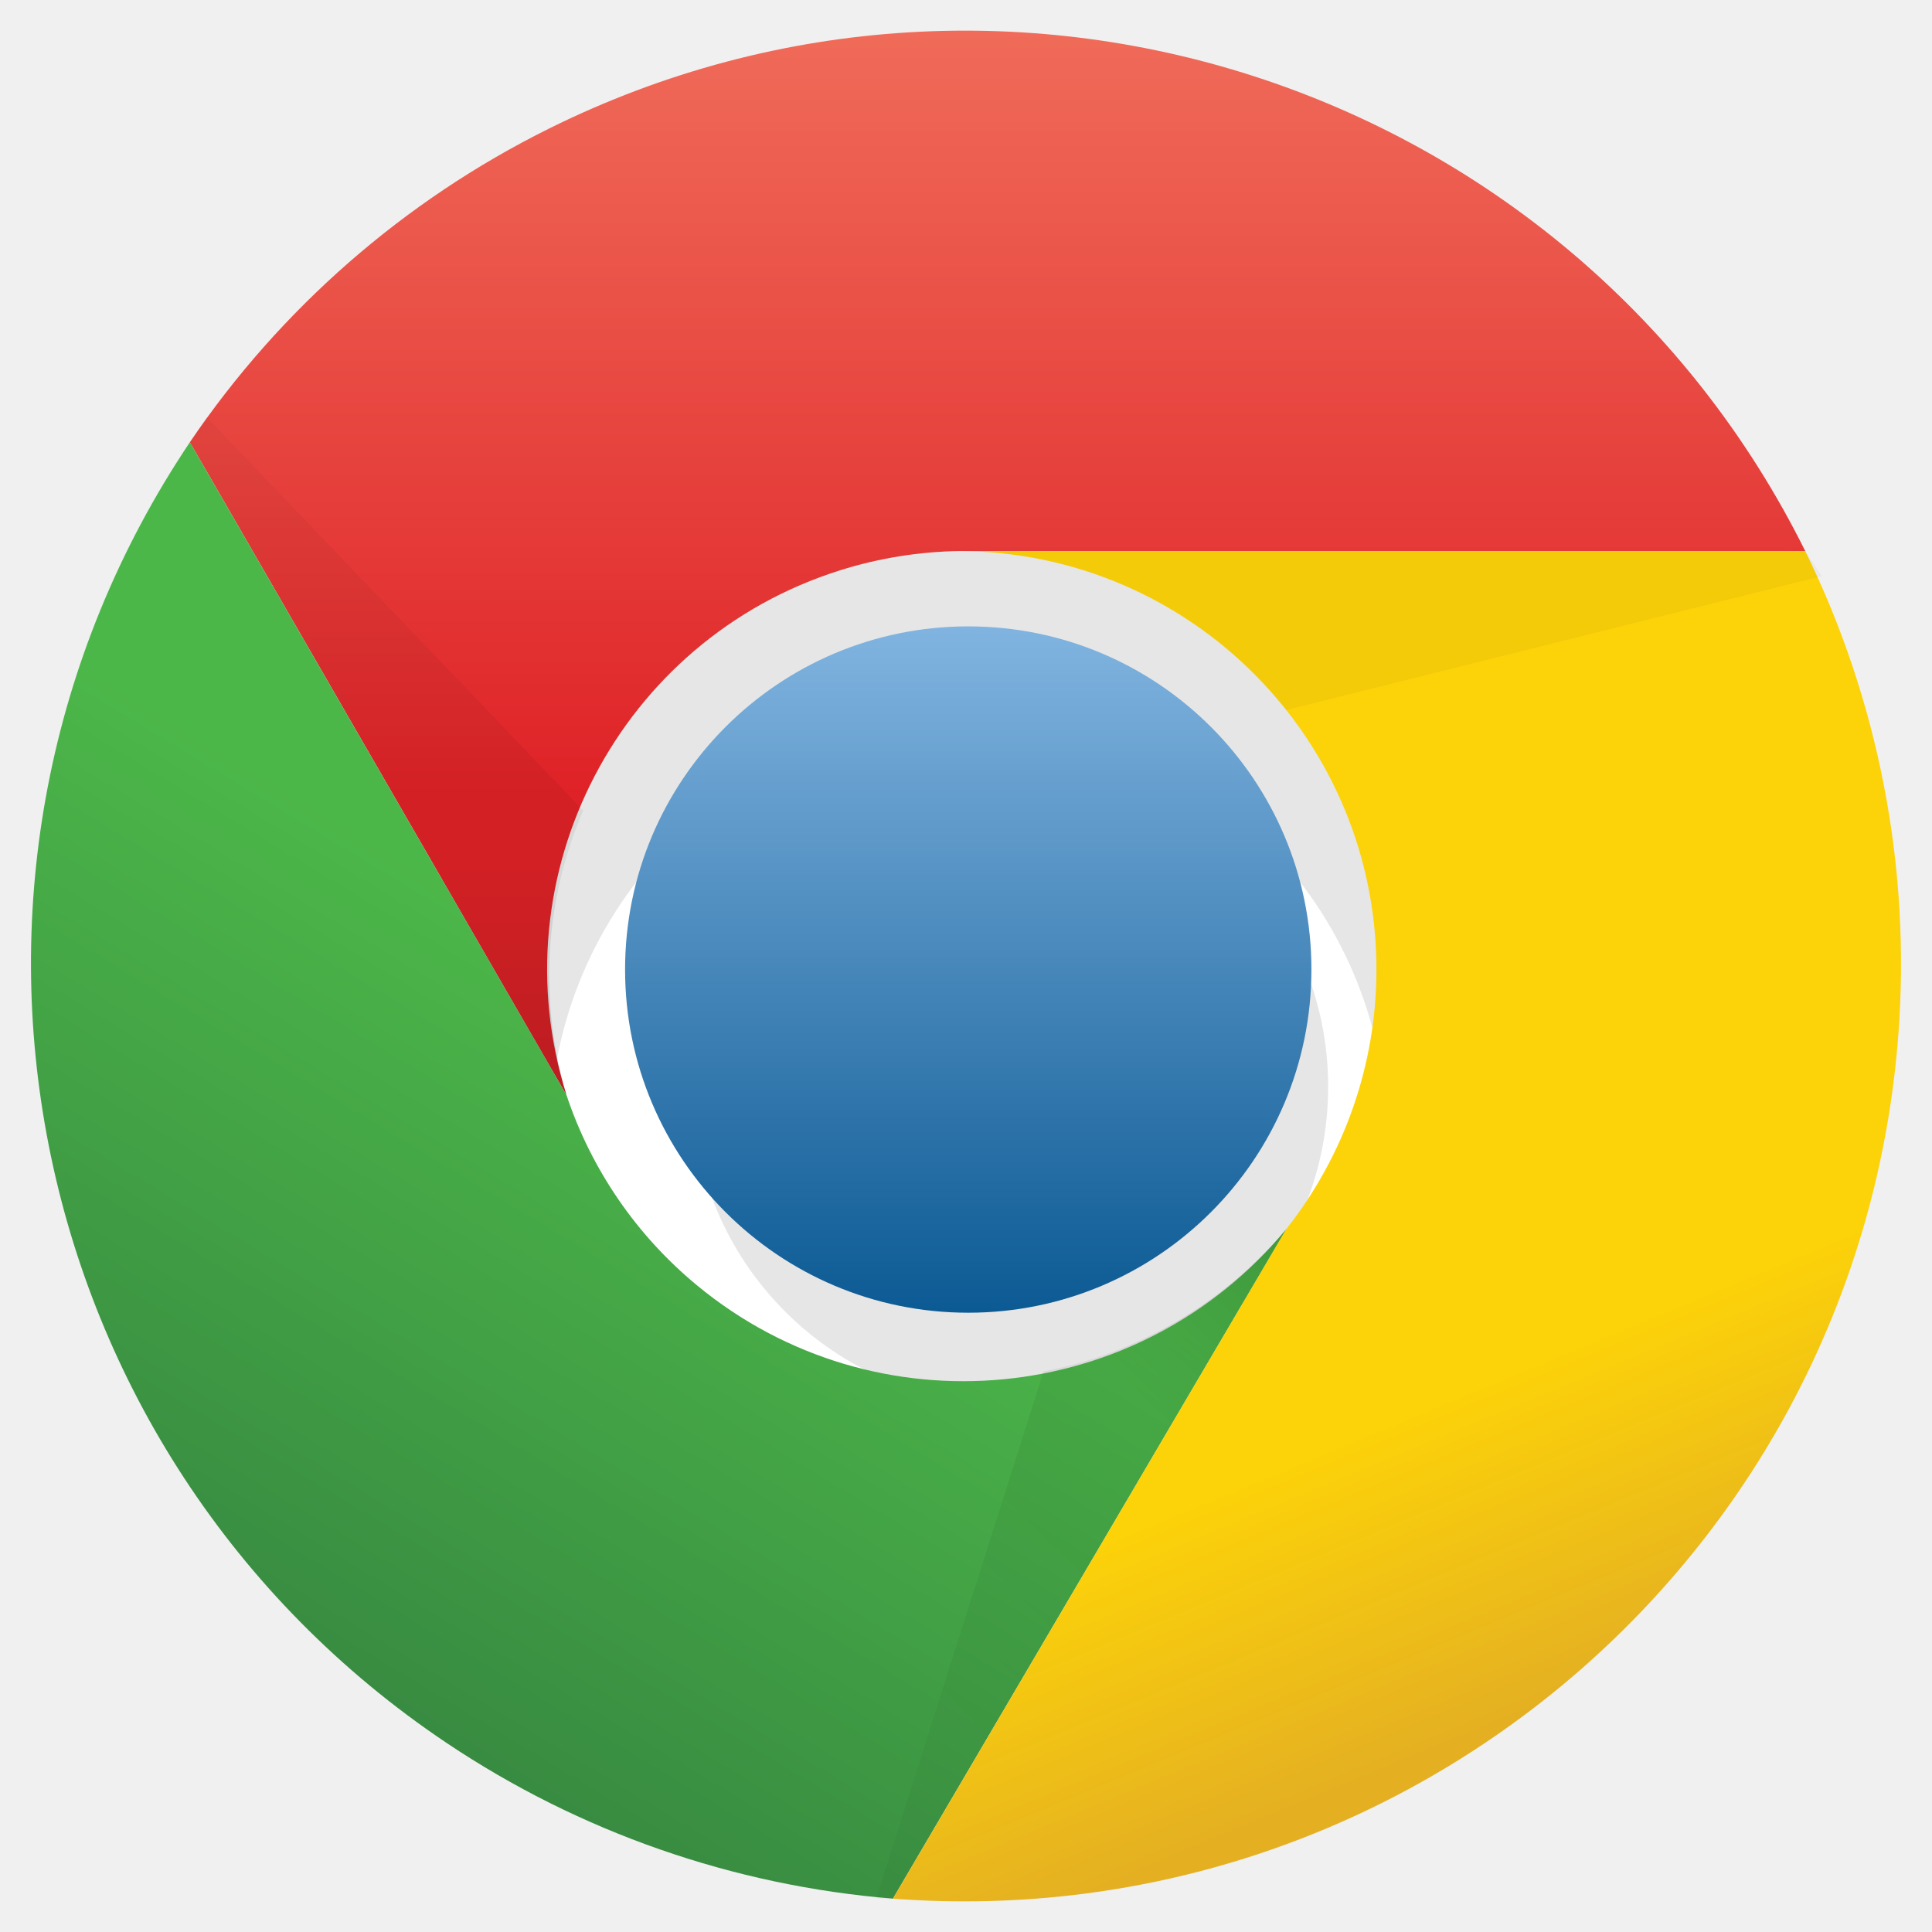
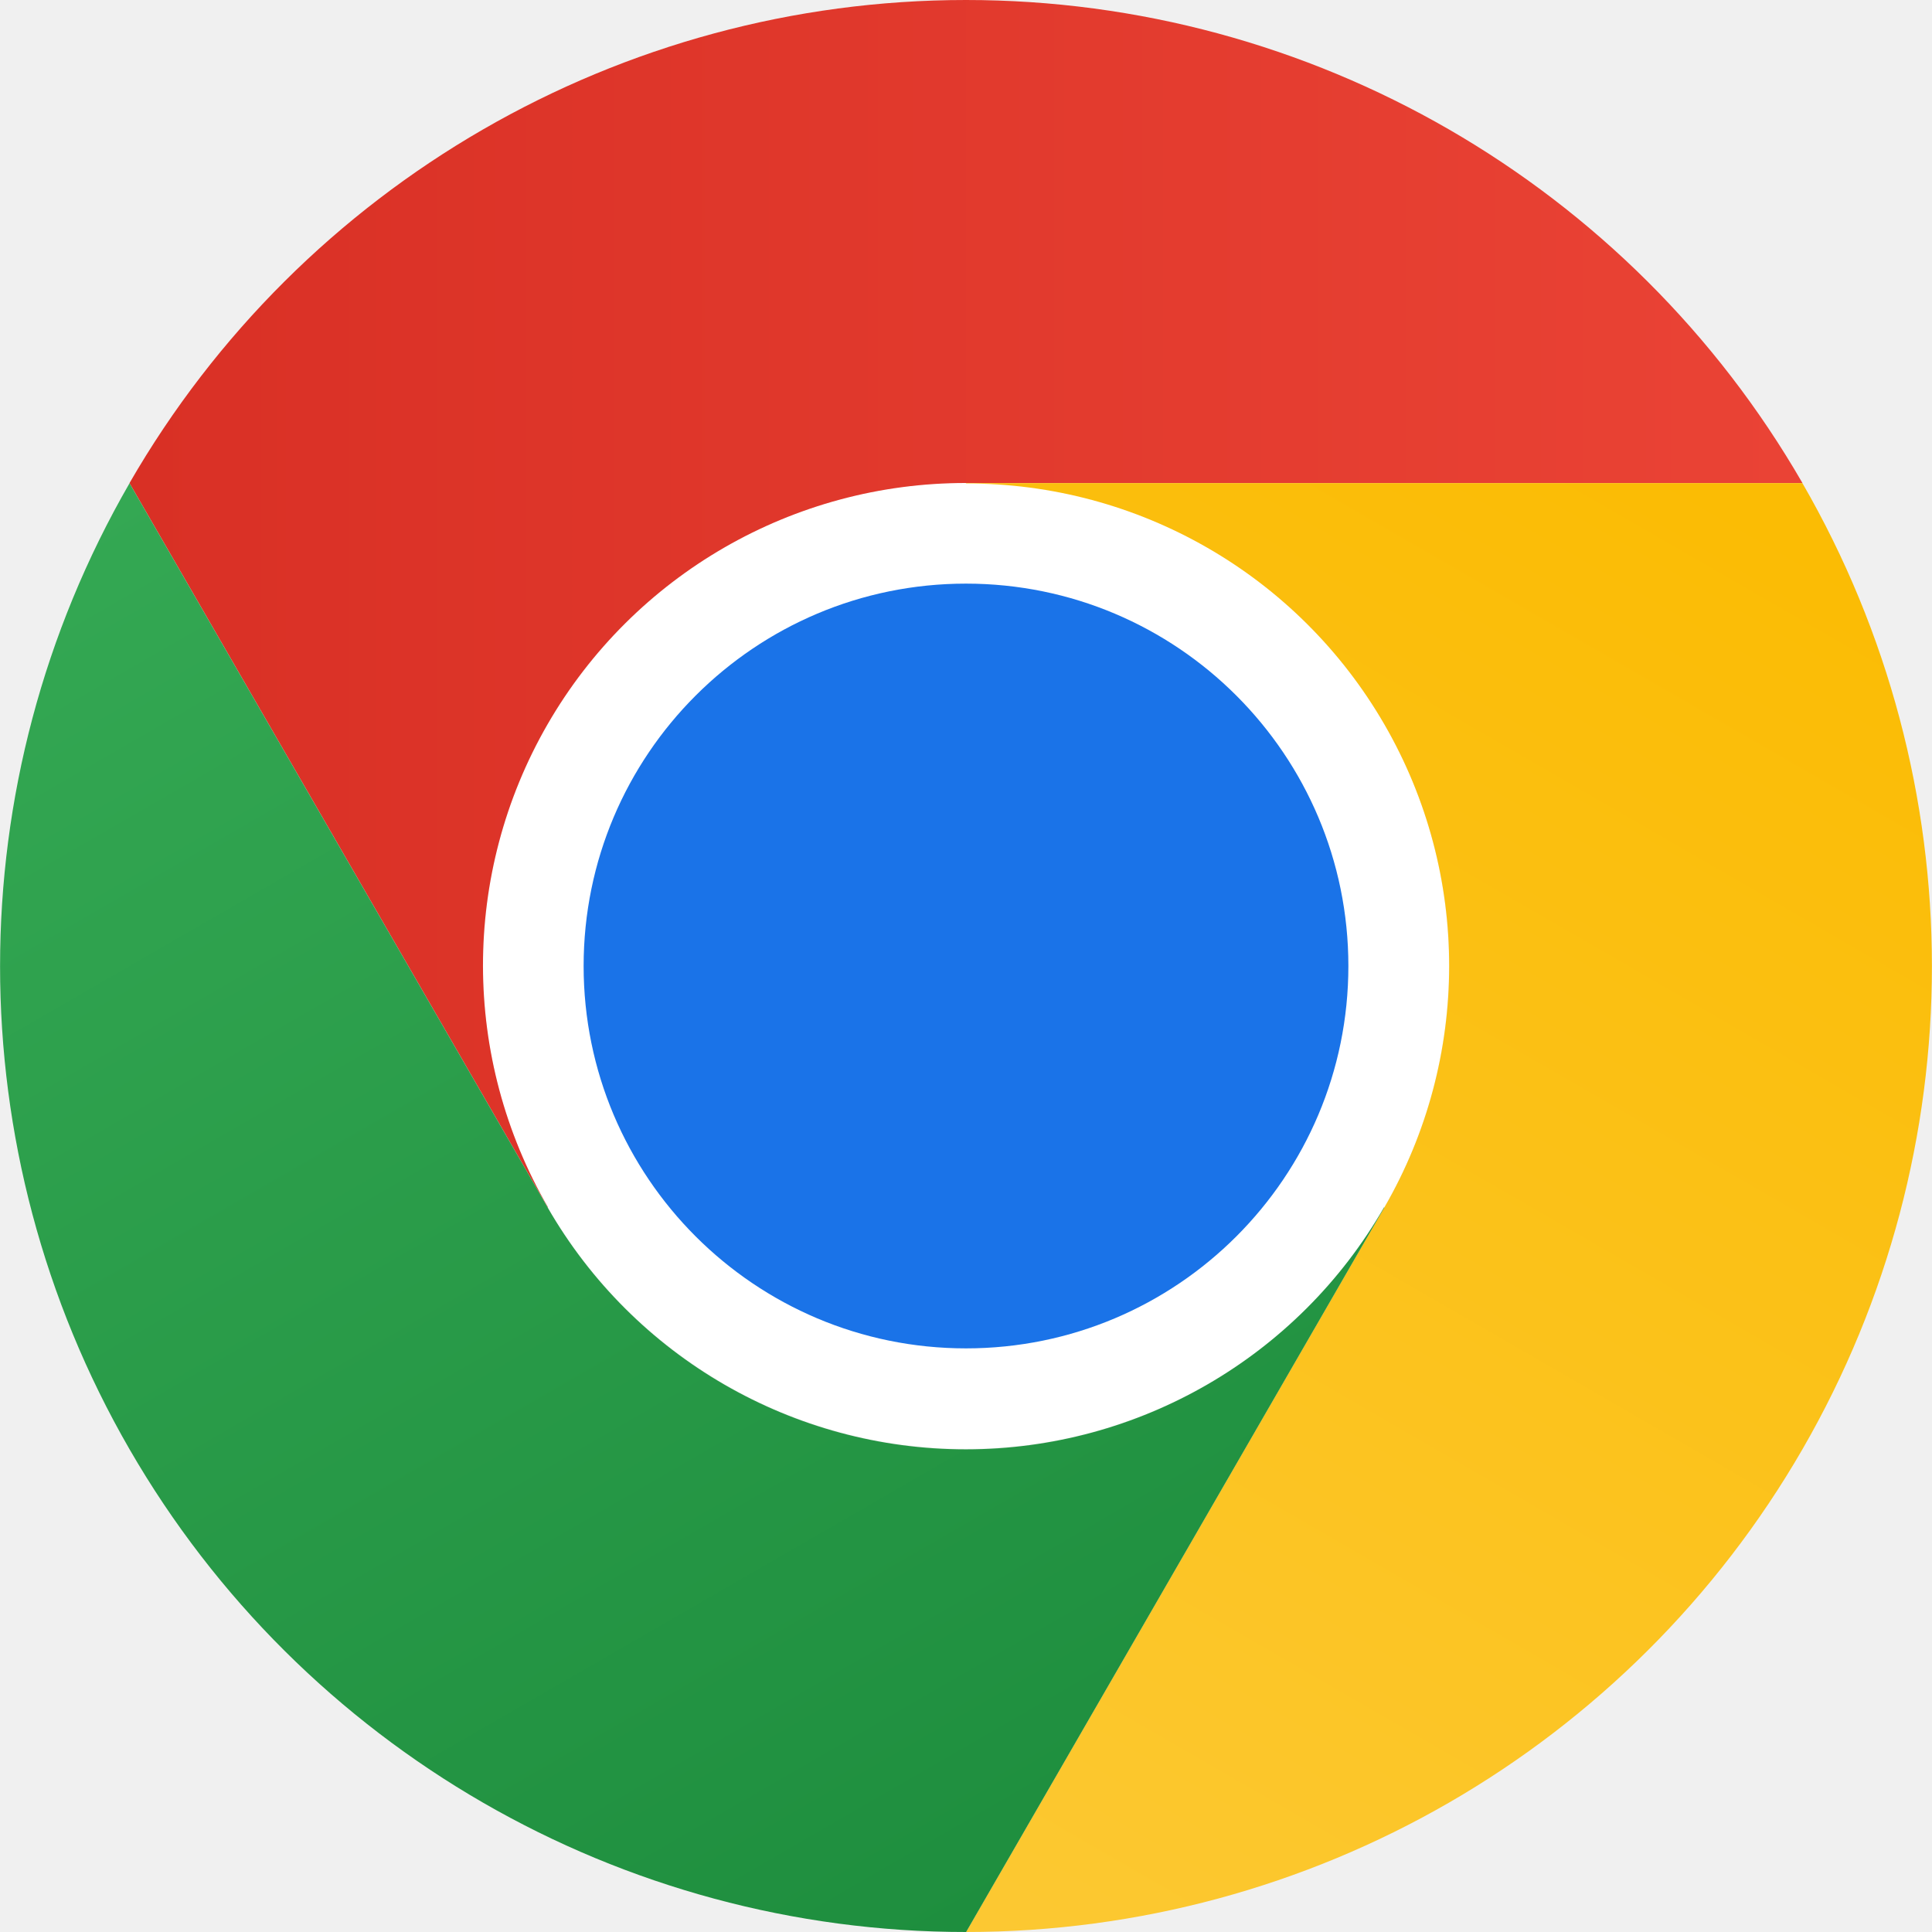
- <svg xmlns="http://www.w3.org/2000/svg" viewBox="0 0 128 128">
-   <circle fill="#fff" cx="64.149" cy="64.236" r="60.999" />
-   <path fill-opacity=".1" d="M102.966 75.327c0-21.439-17.379-38.819-38.817-38.819s-38.818 17.38-38.818 38.819h11.09c0-15.314 12.415-27.727 27.727-27.727 15.313 0 27.727 12.413 27.727 27.727" />
-   <circle fill-opacity=".1" cx="66.922" cy="71.999" r="21.072" />
-   <linearGradient id="chrome-original-a" gradientUnits="userSpaceOnUse" x1="395.191" y1="484.168" x2="395.191" y2="484.723" gradientTransform="matrix(82 0 0 82 -32341.5 -39660.313)">
-     <stop offset="0" stop-color="#81B4E0" />
-     <stop offset="1" stop-color="#0C5A94" />
-   </linearGradient>
-   <circle fill="url(#chrome-original-a)" cx="64.149" cy="64.235" r="22.736" />
-   <linearGradient id="chrome-original-b" gradientUnits="userSpaceOnUse" x1="-608.91" y1="-597.648" x2="-608.91" y2="-547.185" gradientTransform="translate(675 599.775)">
-     <stop offset="0" stop-color="#F06B59" />
-     <stop offset="1" stop-color="#DF2227" />
-   </linearGradient>
-   <path fill="url(#chrome-original-b)" d="M119.602 36.508C104.336 5.792 67.06-6.732 36.343 8.534A62.105 62.105 0 0012.578 29.3l24.955 43.253c-4.597-14.606 3.521-30.174 18.127-34.77a27.676 27.676 0 017.935-1.274" />
-   <linearGradient id="chrome-original-c" gradientUnits="userSpaceOnUse" x1="-657.835" y1="-491.393" x2="-632.327" y2="-533.537" gradientTransform="translate(675 599.775)">
-     <stop offset="0" stop-color="#388B41" />
-     <stop offset="1" stop-color="#4CB749" />
-   </linearGradient>
-   <path fill="url(#chrome-original-c)" d="M12.578 29.3c-19.1 28.492-11.486 67.071 17.005 86.171a62.133 62.133 0 0029.575 10.319l26.063-44.363c-9.745 11.811-27.22 13.486-39.032 3.74a27.717 27.717 0 01-8.657-12.613" />
-   <linearGradient id="chrome-original-d" gradientUnits="userSpaceOnUse" x1="-572.385" y1="-486.91" x2="-599.557" y2="-552.345" gradientTransform="translate(675 599.775)">
-     <stop offset="0" stop-color="#E4B022" />
-     <stop offset=".3" stop-color="#FCD209" />
-   </linearGradient>
-   <path fill="url(#chrome-original-d)" d="M59.158 125.791c34.204 2.585 64.027-23.047 66.613-57.25a62.097 62.097 0 00-6.17-32.031H63.595c15.312.07 27.67 12.541 27.598 27.854a27.725 27.725 0 01-5.972 17.064" />
-   <linearGradient id="chrome-original-e" gradientUnits="userSpaceOnUse" x1="-649.391" y1="-528.885" x2="-649.391" y2="-573.247" gradientTransform="translate(675 599.775)">
-     <stop offset="0" stop-opacity=".15" />
-     <stop offset=".3" stop-opacity=".06" />
-     <stop offset="1" stop-opacity=".03" />
-   </linearGradient>
-   <path fill="url(#chrome-original-e)" d="M12.578 29.3l24.955 43.253a27.725 27.725 0 011.107-18.854L13.686 27.636" />
-   <linearGradient id="chrome-original-f" gradientUnits="userSpaceOnUse" x1="-588.158" y1="-514.559" x2="-618.657" y2="-483.505" gradientTransform="translate(675 599.775)">
-     <stop offset="0" stop-opacity=".15" />
-     <stop offset=".3" stop-opacity=".06" />
-     <stop offset="1" stop-opacity=".03" />
-   </linearGradient>
-   <path fill="url(#chrome-original-f)" d="M59.158 125.791l26.063-44.363a27.731 27.731 0 01-16.082 9.426l-11.091 34.937" />
-   <linearGradient id="chrome-original-g" gradientUnits="userSpaceOnUse" x1="-588.6" y1="-505.621" x2="-584.163" y2="-549.431" gradientTransform="translate(675 599.775)">
-     <stop offset="0" stop-opacity=".15" />
-     <stop offset=".3" stop-opacity=".06" />
-     <stop offset="1" stop-opacity=".03" />
-   </linearGradient>
-   <path fill="url(#chrome-original-g)" d="M119.602 36.508H63.595a27.727 27.727 0 0121.626 10.537l35.491-8.873" />
+ <svg xmlns="http://www.w3.org/2000/svg" viewBox="0 0 48 48" height="48" width="48">
+   <defs>
+     <linearGradient id="a" x1="3.217" y1="15" x2="44.781" y2="15" gradientUnits="userSpaceOnUse">
+       <stop offset="0" stop-color="#d93025" />
+       <stop offset="1" stop-color="#ea4335" />
+     </linearGradient>
+     <linearGradient id="b" x1="20.722" y1="47.679" x2="41.504" y2="11.684" gradientUnits="userSpaceOnUse">
+       <stop offset="0" stop-color="#fcc934" />
+       <stop offset="1" stop-color="#fbbc04" />
+     </linearGradient>
+     <linearGradient id="c" x1="26.598" y1="46.502" x2="5.816" y2="10.506" gradientUnits="userSpaceOnUse">
+       <stop offset="0" stop-color="#1e8e3e" />
+       <stop offset="1" stop-color="#34a853" />
+     </linearGradient>
+   </defs>
+   <circle cx="24" cy="23.995" r="12" style="fill:#fff" />
+   <path d="M3.215,36A24,24,0,1,0,12,3.215,24,24,0,0,0,3.215,36ZM34.392,18A12,12,0,1,1,18,13.608,12,12,0,0,1,34.392,18Z" style="fill:none" />
+   <path d="M24,12H44.781a23.994,23.994,0,0,0-41.564.003L13.608,30l.009-.002A11.985,11.985,0,0,1,24,12Z" style="fill:url(#a)" />
+   <circle cx="24" cy="24" r="9.5" style="fill:#1a73e8" />
+   <path d="M34.391,30.003,24.001,48A23.994,23.994,0,0,0,44.78,12.003H23.999l-.003.009A11.985,11.985,0,0,1,34.391,30.003Z" style="fill:url(#b)" />
+   <path d="M13.609,30.003,3.218,12.006A23.994,23.994,0,0,0,24.003,48L34.393,30.003l-.007-.007a11.985,11.985,0,0,1-20.778.007Z" style="fill:url(#c)" />
</svg>
